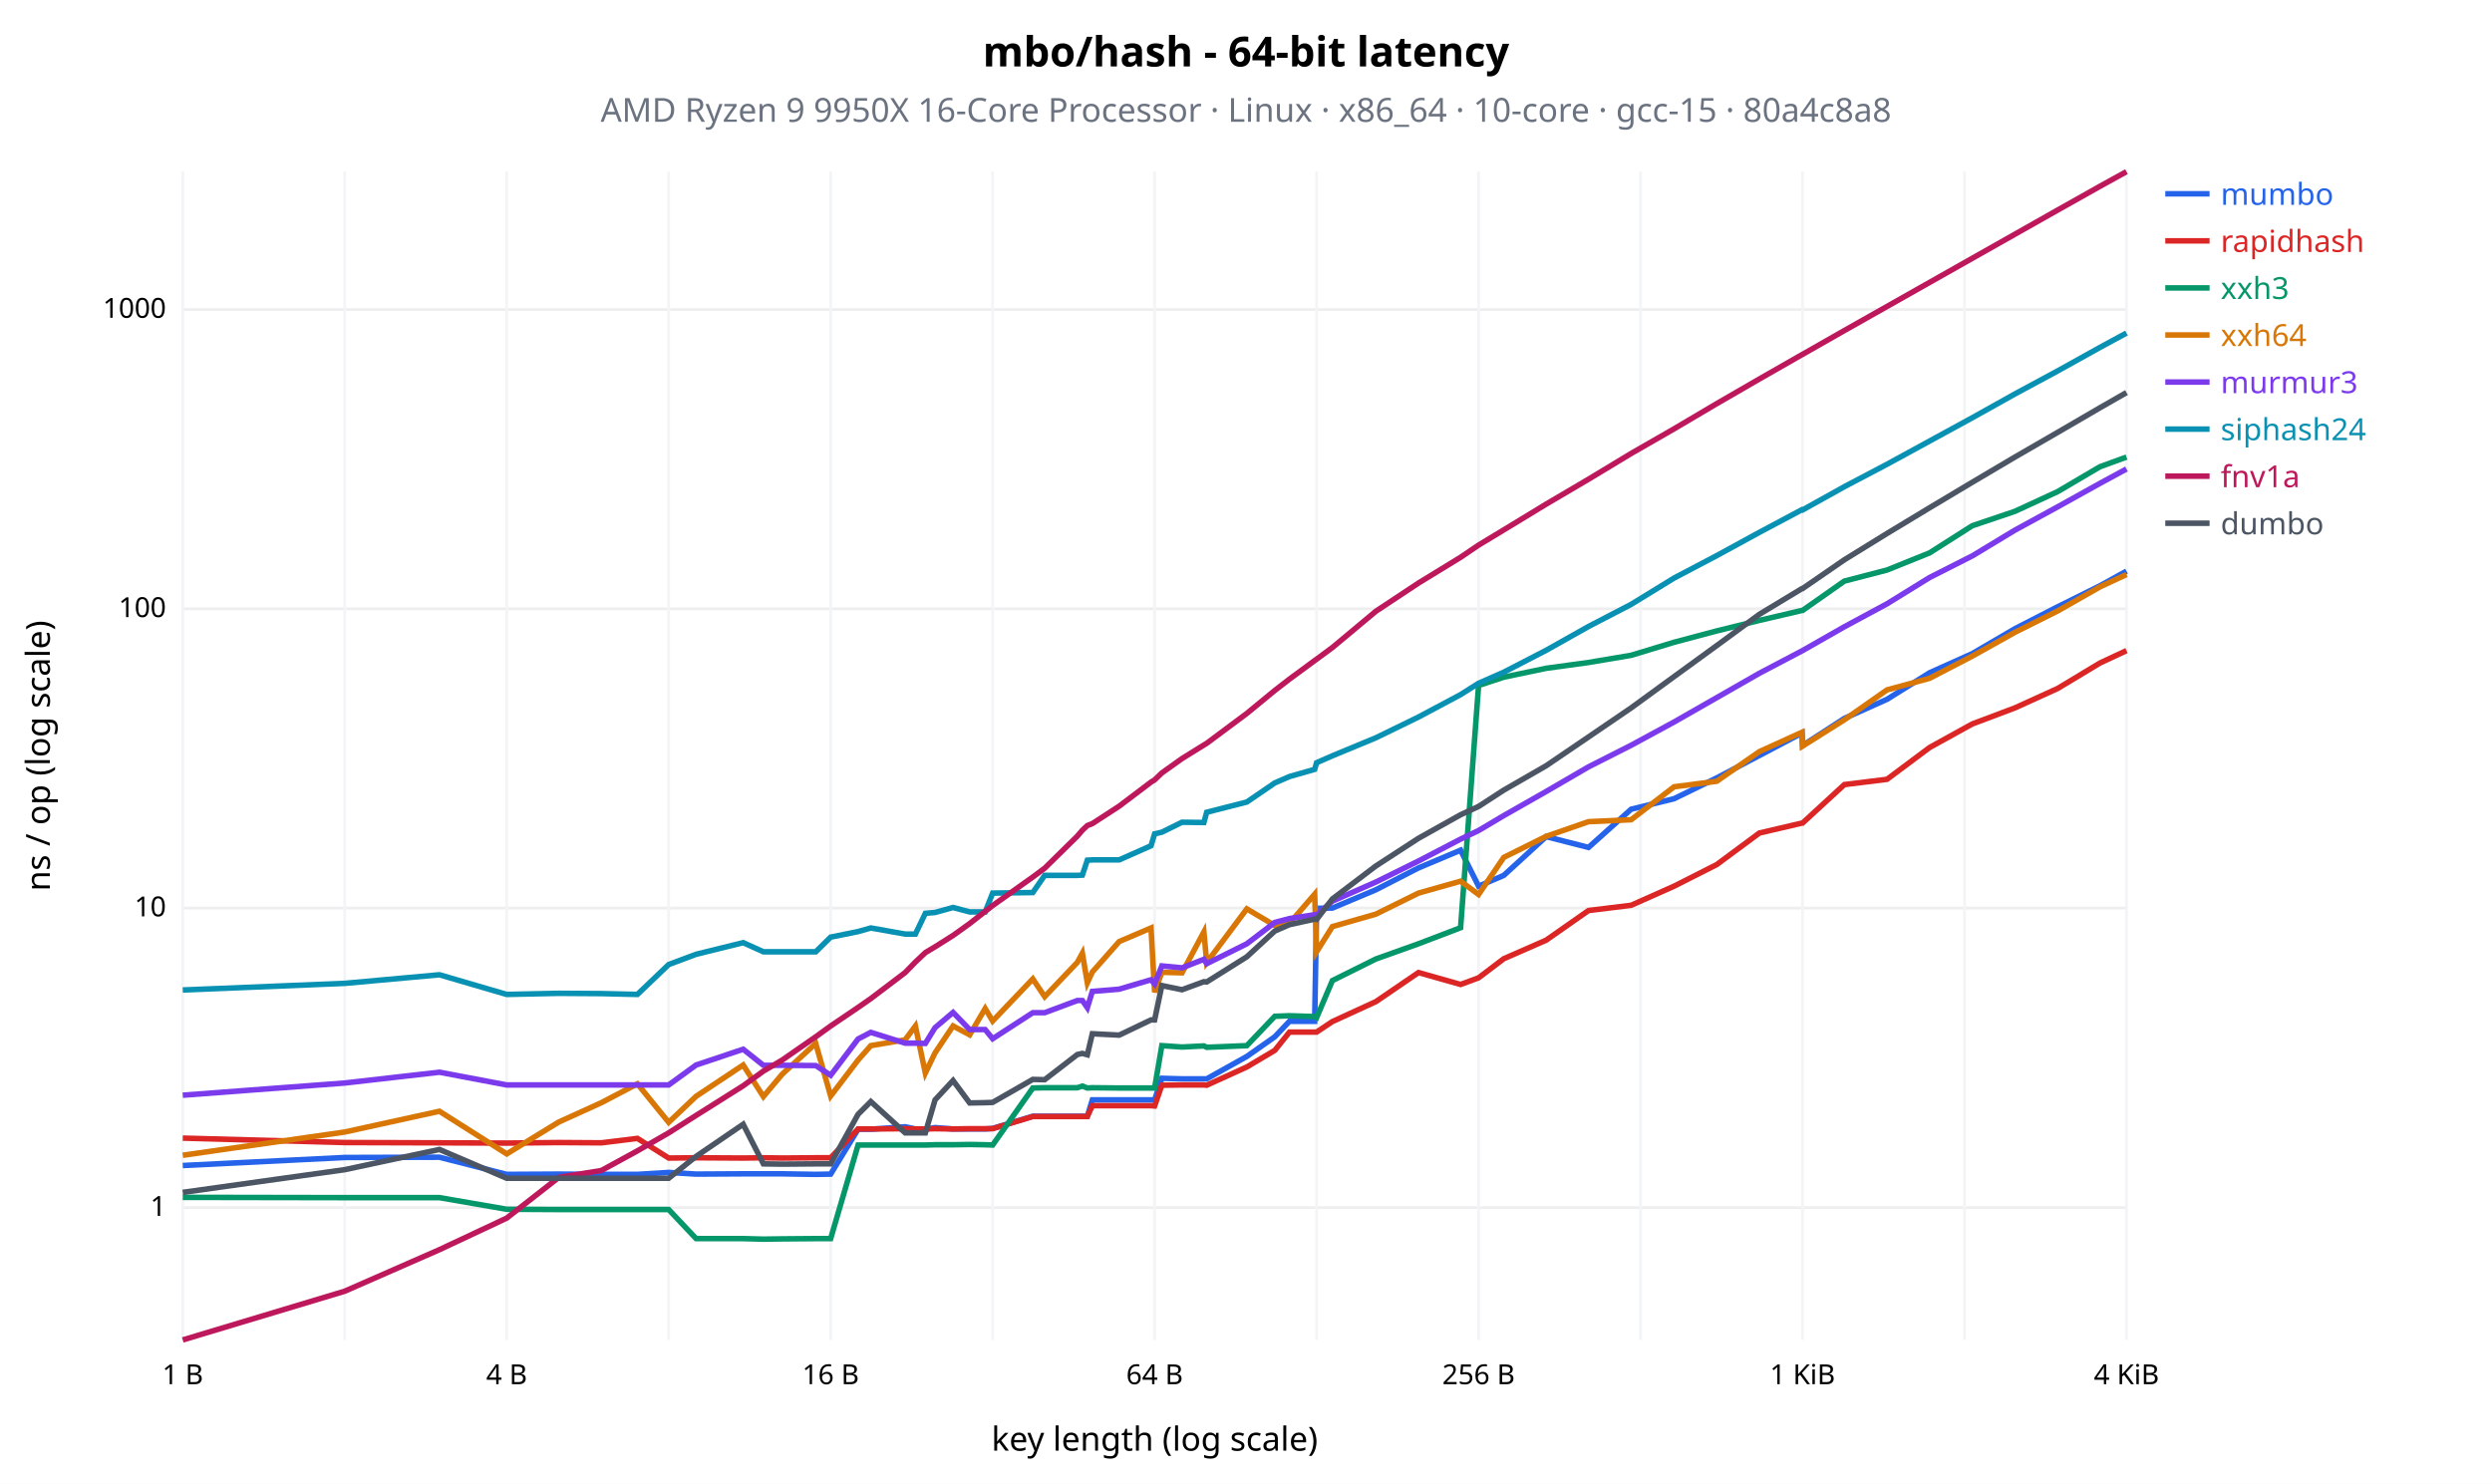
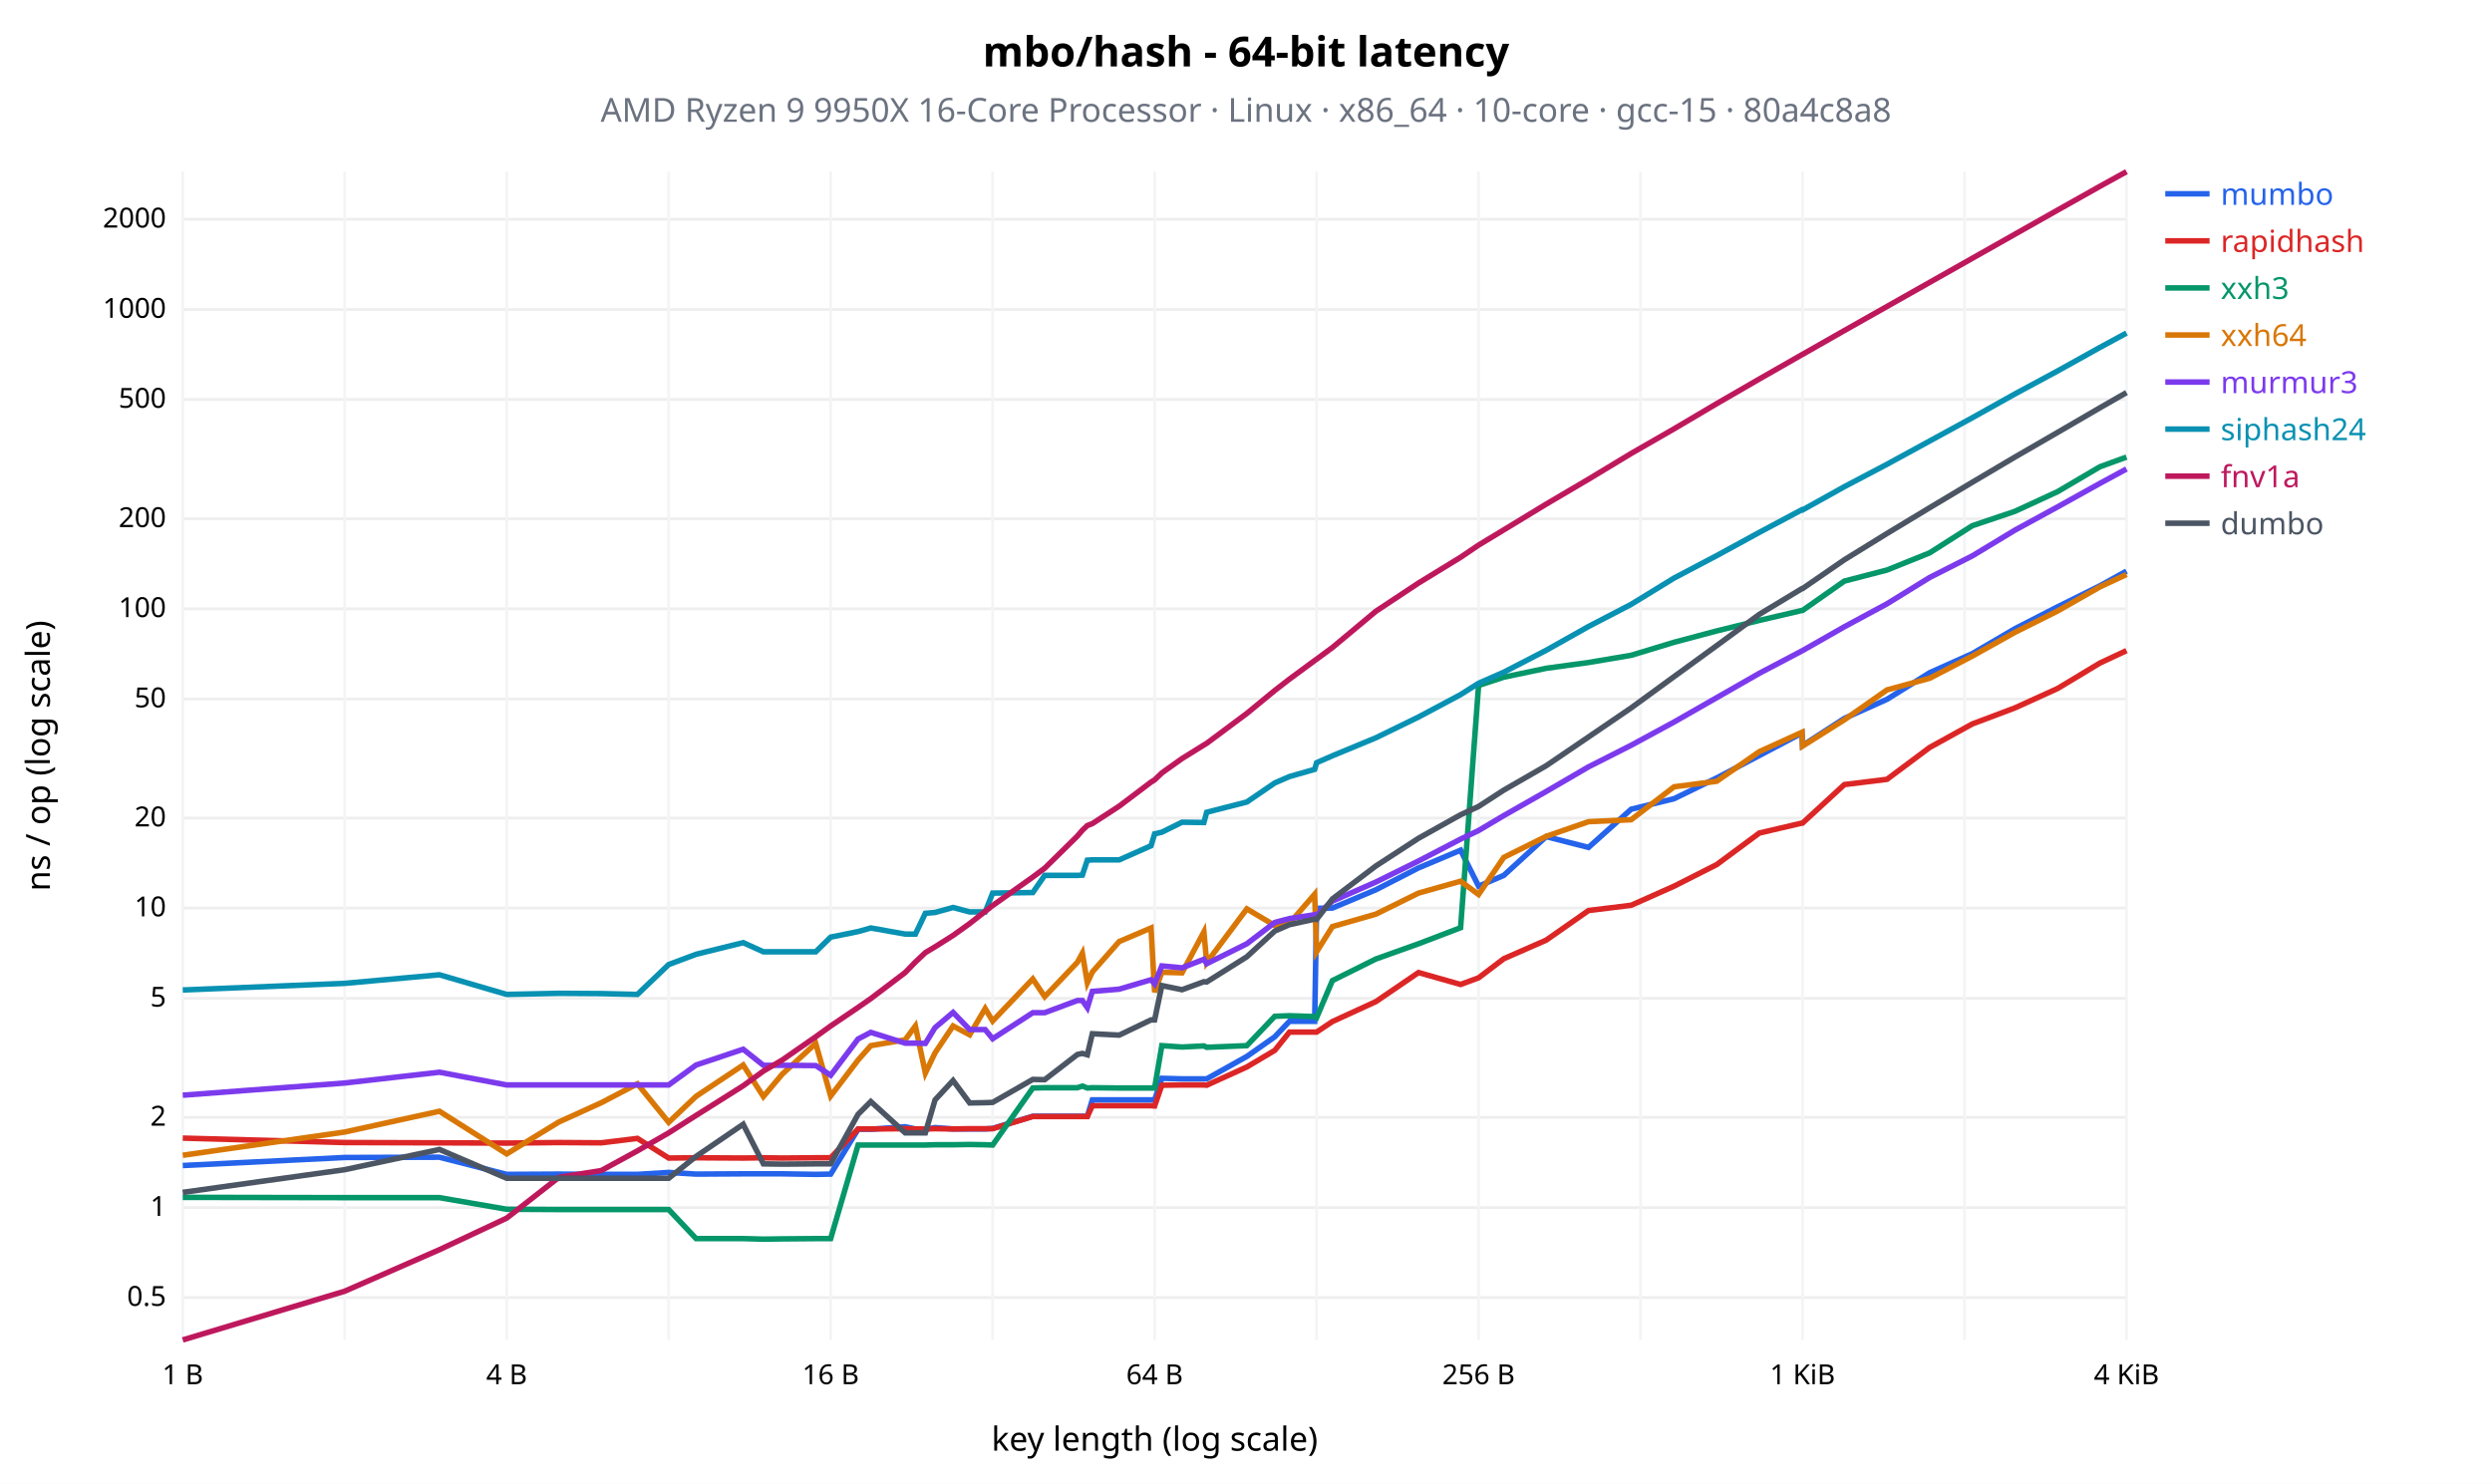
<svg xmlns="http://www.w3.org/2000/svg" width="900" height="536" font-family="sans-serif">
  <rect width="900" height="536" fill="white" />
  <text x="450" y="24" font-size="15" font-weight="bold" text-anchor="middle">mbo/hash - 64-bit latency</text>
  <text x="450" y="44" font-size="12" fill="#6b7280" text-anchor="middle">AMD Ryzen 9 9950X 16-Core Processor · Linux · x86_64 · 10-core · gcc-15 · 80a4c8a8</text>
+   <line x1="66" y1="468.7" x2="768.0" y2="468.7" stroke="#eee" />
+   <text x="60" y="471.7" font-size="10" text-anchor="end">0.5</text>
  <line x1="66" y1="436.2" x2="768.0" y2="436.2" stroke="#eee" />
  <text x="60" y="439.2" font-size="10" text-anchor="end">1</text>
+   <line x1="66" y1="403.6" x2="768.0" y2="403.6" stroke="#eee" />
+   <text x="60" y="406.6" font-size="10" text-anchor="end">2</text>
+   <line x1="66" y1="360.6" x2="768.0" y2="360.6" stroke="#eee" />
+   <text x="60" y="363.6" font-size="10" text-anchor="end">5</text>
  <line x1="66" y1="328.0" x2="768.0" y2="328.0" stroke="#eee" />
  <text x="60" y="331.0" font-size="10" text-anchor="end">10</text>
+   <line x1="66" y1="295.5" x2="768.0" y2="295.5" stroke="#eee" />
+   <text x="60" y="298.5" font-size="10" text-anchor="end">20</text>
+   <line x1="66" y1="252.5" x2="768.0" y2="252.5" stroke="#eee" />
+   <text x="60" y="255.5" font-size="10" text-anchor="end">50</text>
  <line x1="66" y1="219.9" x2="768.0" y2="219.9" stroke="#eee" />
  <text x="60" y="222.9" font-size="10" text-anchor="end">100</text>
+   <line x1="66" y1="187.4" x2="768.0" y2="187.4" stroke="#eee" />
+   <text x="60" y="190.4" font-size="10" text-anchor="end">200</text>
+   <line x1="66" y1="144.3" x2="768.0" y2="144.3" stroke="#eee" />
+   <text x="60" y="147.3" font-size="10" text-anchor="end">500</text>
  <line x1="66" y1="111.8" x2="768.0" y2="111.8" stroke="#eee" />
  <text x="60" y="114.8" font-size="10" text-anchor="end">1000</text>
+   <line x1="66" y1="79.2" x2="768.0" y2="79.2" stroke="#eee" />
+   <text x="60" y="82.2" font-size="10" text-anchor="end">2000</text>
  <line x1="66.0" y1="62" x2="66.0" y2="484.0" stroke="#f3f4f6" />
  <text x="66.0" y="500.0" font-size="10" text-anchor="middle">1 B</text>
  <line x1="124.5" y1="62" x2="124.5" y2="484.0" stroke="#f3f4f6" />
  <line x1="183.0" y1="62" x2="183.0" y2="484.0" stroke="#f3f4f6" />
  <text x="183.0" y="500.0" font-size="10" text-anchor="middle">4 B</text>
  <line x1="241.5" y1="62" x2="241.5" y2="484.0" stroke="#f3f4f6" />
  <line x1="300.0" y1="62" x2="300.0" y2="484.0" stroke="#f3f4f6" />
  <text x="300.0" y="500.0" font-size="10" text-anchor="middle">16 B</text>
  <line x1="358.5" y1="62" x2="358.5" y2="484.0" stroke="#f3f4f6" />
  <line x1="417.0" y1="62" x2="417.0" y2="484.0" stroke="#f3f4f6" />
  <text x="417.0" y="500.0" font-size="10" text-anchor="middle">64 B</text>
  <line x1="475.5" y1="62" x2="475.5" y2="484.0" stroke="#f3f4f6" />
  <line x1="534.0" y1="62" x2="534.0" y2="484.0" stroke="#f3f4f6" />
  <text x="534.0" y="500.0" font-size="10" text-anchor="middle">256 B</text>
  <line x1="592.5" y1="62" x2="592.5" y2="484.0" stroke="#f3f4f6" />
  <line x1="651.0" y1="62" x2="651.0" y2="484.0" stroke="#f3f4f6" />
  <text x="651.0" y="500.0" font-size="10" text-anchor="middle">1 KiB</text>
  <line x1="709.5" y1="62" x2="709.5" y2="484.0" stroke="#f3f4f6" />
  <line x1="768.0" y1="62" x2="768.0" y2="484.0" stroke="#f3f4f6" />
  <text x="768.0" y="500.0" font-size="10" text-anchor="middle">4 KiB</text>
  <text x="417" y="524" font-size="12" text-anchor="middle">key length (log scale)</text>
  <text x="18" y="273" font-size="12" transform="rotate(-90 18 273)" text-anchor="middle">ns / op (log scale)</text>
  <polyline points="66.0,421.0 124.5,418.1 158.7,418.0 183.0,424.2 201.8,424.1 217.2,424.2 230.2,424.2 241.5,423.5 251.4,424.1 268.4,424.0 275.7,424.0 282.5,424.0 294.6,424.2 300.0,424.1 309.9,407.9 314.5,407.9 326.9,407.0 330.6,407.8 334.2,407.9 337.7,407.3 344.2,407.8 350.2,407.8 355.8,407.8 358.5,407.6 373.0,403.2 377.3,403.2 389.1,403.2 390.9,403.2 392.7,403.2 394.5,397.3 404.2,397.3 415.7,397.3 417.0,397.3 419.6,389.5 426.9,389.7 434.8,389.7 435.8,389.7 450.3,381.6 460.4,374.5 465.7,368.9 474.8,368.9 475.5,328.1 481.2,328.0 496.9,321.4 512.3,313.5 527.5,307.1 534.0,320.1 543.1,316.2 558.4,302.2 573.7,306.1 589.1,292.3 604.6,288.5 620.0,281.0 635.4,272.9 650.8,264.8 651.0,269.3 666.1,259.5 681.5,252.6 696.9,243.0 712.3,236.1 727.7,227.1 743.1,219.2 758.4,211.6 768.0,206.3" fill="none" stroke="#2563eb" stroke-width="2" />
  <line x1="782.0" y1="70.0" x2="798.0" y2="70.0" stroke="#2563eb" stroke-width="2" />
  <text x="802.0" y="74.0" font-size="11" fill="#2563eb">mumbo</text>
  <polyline points="66.0,411.1 124.5,412.7 158.7,412.8 183.0,412.9 201.8,412.7 217.2,412.8 230.2,411.2 241.5,418.3 251.4,418.2 268.4,418.3 275.7,418.2 282.5,418.3 294.6,418.2 300.0,418.2 309.9,407.8 314.5,407.8 326.9,407.7 330.6,407.8 334.2,407.8 337.7,407.7 344.2,407.8 350.2,407.7 355.8,407.7 358.5,407.7 373.0,403.3 377.3,403.3 389.1,403.3 390.9,403.3 392.7,403.3 394.5,399.4 404.2,399.4 415.7,399.4 417.0,399.5 419.6,392.0 426.9,391.9 434.8,391.9 435.8,392.0 450.3,385.4 460.4,379.4 465.7,372.8 474.8,372.8 475.5,372.8 481.2,369.0 496.9,361.8 512.3,351.3 527.5,355.6 534.0,353.2 543.1,346.3 558.4,339.6 573.7,328.9 589.1,327.0 604.6,320.1 620.0,312.3 635.4,300.9 650.8,297.3 651.0,297.3 666.1,283.4 681.5,281.5 696.9,270.0 712.3,261.5 727.7,255.7 743.1,248.7 758.4,239.5 768.0,235.0" fill="none" stroke="#dc2626" stroke-width="2" />
  <line x1="782.0" y1="87.0" x2="798.0" y2="87.0" stroke="#dc2626" stroke-width="2" />
  <text x="802.0" y="91.0" font-size="11" fill="#dc2626">rapidhash</text>
  <polyline points="66.0,432.5 124.5,432.6 158.7,432.6 183.0,436.8 201.8,436.9 217.2,436.9 230.2,436.9 241.5,436.9 251.4,447.4 268.4,447.4 275.7,447.6 282.5,447.5 294.6,447.4 300.0,447.4 309.9,413.6 314.5,413.6 326.9,413.6 330.6,413.6 334.2,413.6 337.7,413.5 344.2,413.5 350.2,413.4 355.8,413.5 358.5,413.6 373.0,393.0 377.3,392.9 389.1,392.9 390.9,392.3 392.7,393.0 394.5,392.9 404.2,393.0 415.7,393.0 417.0,393.0 419.6,377.7 426.9,378.2 434.8,377.8 435.8,378.3 450.3,377.7 460.4,367.1 465.7,366.9 474.8,367.2 475.5,367.6 481.2,354.2 496.9,346.4 512.3,340.9 527.5,335.1 534.0,247.6 543.1,244.6 558.4,241.4 573.7,239.3 589.1,236.7 604.6,232.0 620.0,227.9 635.4,224.1 650.8,220.5 651.0,220.5 666.1,209.9 681.5,205.9 696.9,199.7 712.3,189.9 727.7,184.7 743.1,177.6 758.4,168.6 768.0,165.1" fill="none" stroke="#059669" stroke-width="2" />
  <line x1="782.0" y1="104.0" x2="798.0" y2="104.0" stroke="#059669" stroke-width="2" />
  <text x="802.0" y="108.0" font-size="11" fill="#059669">xxh3</text>
  <polyline points="66.0,417.3 124.5,408.9 158.7,401.4 183.0,416.8 201.8,405.3 217.2,398.3 230.2,391.5 241.5,405.4 251.4,396.0 268.4,384.7 275.7,396.1 282.5,388.0 294.6,376.9 300.0,395.9 309.9,382.9 314.5,377.7 326.9,375.6 330.6,370.6 334.2,387.6 337.7,380.3 344.2,370.6 350.2,373.8 355.8,364.3 358.5,368.8 373.0,353.6 377.3,360.0 389.1,347.6 390.9,344.3 392.7,355.0 394.5,351.1 404.2,340.1 415.7,335.2 417.0,358.4 419.6,351.2 426.9,351.4 434.8,336.6 435.8,347.7 450.3,328.3 460.4,334.3 465.7,333.5 474.8,323.0 475.5,343.8 481.2,334.7 496.9,330.2 512.3,322.6 527.5,318.3 534.0,323.1 543.1,309.7 558.4,302.1 573.7,296.8 589.1,296.1 604.6,284.2 620.0,282.2 635.4,271.5 650.8,264.5 651.0,269.5 666.1,260.0 681.5,249.2 696.9,245.0 712.3,237.0 727.7,228.4 743.1,220.7 758.4,212.0 768.0,207.5" fill="none" stroke="#d97706" stroke-width="2" />
  <line x1="782.0" y1="121.0" x2="798.0" y2="121.0" stroke="#d97706" stroke-width="2" />
  <text x="802.0" y="125.0" font-size="11" fill="#d97706">xxh64</text>
  <polyline points="66.0,395.6 124.5,391.2 158.7,387.3 183.0,391.9 201.8,391.9 217.2,391.9 230.2,391.9 241.5,391.9 251.4,384.7 268.4,379.0 275.7,384.8 282.5,384.8 294.6,384.9 300.0,388.4 309.9,375.3 314.5,372.9 326.9,376.8 330.6,376.8 334.2,376.9 337.7,371.2 344.2,365.7 350.2,371.9 355.8,371.9 358.5,375.2 373.0,365.8 377.3,365.8 389.1,361.4 390.9,361.4 392.7,364.0 394.5,358.1 404.2,357.3 415.7,353.9 417.0,355.4 419.6,348.9 426.9,349.6 434.8,346.5 435.8,348.1 450.3,340.9 460.4,333.2 465.7,331.8 474.8,330.4 475.5,330.5 481.2,325.5 496.9,318.6 512.3,311.0 527.5,303.1 534.0,300.0 543.1,294.6 558.4,285.9 573.7,277.0 589.1,269.2 604.6,260.8 620.0,252.0 635.4,243.2 650.8,235.1 651.0,235.0 666.1,226.4 681.5,218.1 696.9,208.6 712.3,200.8 727.7,191.5 743.1,183.1 758.4,174.6 768.0,169.4" fill="none" stroke="#7c3aed" stroke-width="2" />
  <line x1="782.0" y1="138.0" x2="798.0" y2="138.0" stroke="#7c3aed" stroke-width="2" />
  <text x="802.0" y="142.0" font-size="11" fill="#7c3aed">murmur3</text>
  <polyline points="66.0,357.6 124.5,355.2 158.7,352.1 183.0,359.2 201.8,358.8 217.2,358.9 230.2,359.2 241.5,348.4 251.4,344.7 268.4,340.5 275.7,343.8 282.5,343.8 294.6,343.8 300.0,338.5 309.9,336.5 314.5,335.2 326.9,337.4 330.6,337.4 334.2,329.9 337.7,329.6 344.2,327.8 350.2,329.4 355.8,329.4 358.5,322.6 373.0,322.4 377.3,316.2 389.1,316.2 390.9,316.1 392.7,310.7 394.5,310.6 404.2,310.6 415.7,305.5 417.0,301.2 419.6,300.6 426.9,297.0 434.8,297.1 435.8,293.4 450.3,289.7 460.4,282.8 465.7,280.5 474.8,277.9 475.5,275.5 481.2,273.0 496.9,266.5 512.3,259.0 527.5,250.9 534.0,246.8 543.1,242.8 558.4,234.9 573.7,226.3 589.1,218.3 604.6,208.8 620.0,200.7 635.4,192.3 650.8,184.1 651.0,184.2 666.1,175.8 681.5,167.7 696.9,159.3 712.3,150.9 727.7,142.3 743.1,134.0 758.4,125.5 768.0,120.3" fill="none" stroke="#0891b2" stroke-width="2" />
  <line x1="782.0" y1="155.0" x2="798.0" y2="155.0" stroke="#0891b2" stroke-width="2" />
  <text x="802.0" y="159.0" font-size="11" fill="#0891b2">siphash24</text>
  <polyline points="66.0,484.0 124.5,466.4 158.7,451.4 183.0,440.0 201.8,425.3 217.2,422.8 230.2,415.7 241.5,409.2 251.4,402.9 268.4,392.2 275.7,386.9 282.5,382.9 294.6,374.5 300.0,370.6 309.9,363.9 314.5,360.7 326.9,351.3 330.6,347.5 334.2,344.1 337.7,342.0 344.2,337.9 350.2,333.6 355.8,329.2 358.5,327.1 373.0,316.8 377.3,313.6 389.1,302.0 390.9,299.9 392.7,298.2 394.5,297.5 404.2,291.2 415.7,282.5 417.0,281.7 419.6,279.2 426.9,274.0 434.8,269.1 435.8,268.5 450.3,257.7 460.4,249.4 465.7,245.3 474.8,238.6 475.5,238.1 481.2,233.9 496.9,220.8 512.3,210.6 527.5,201.3 534.0,196.9 543.1,191.4 558.4,182.1 573.7,173.1 589.1,163.8 604.6,154.9 620.0,145.8 635.4,136.9 650.8,128.1 651.0,128.0 666.1,119.4 681.5,110.7 696.9,102.0 712.3,93.3 727.7,84.6 743.1,75.9 758.4,67.3 768.0,62.0" fill="none" stroke="#be185d" stroke-width="2" />
  <line x1="782.0" y1="172.0" x2="798.0" y2="172.0" stroke="#be185d" stroke-width="2" />
  <text x="802.0" y="176.0" font-size="11" fill="#be185d">fnv1a</text>
  <polyline points="66.0,430.7 124.5,422.5 158.7,415.2 183.0,425.6 201.8,425.6 217.2,425.6 230.2,425.6 241.5,425.6 251.4,417.7 268.4,406.1 275.7,420.4 282.5,420.5 294.6,420.4 300.0,420.4 309.9,402.5 314.5,397.9 326.9,409.2 330.6,409.2 334.2,409.2 337.7,397.3 344.2,390.3 350.2,398.4 355.8,398.3 358.5,398.2 373.0,389.9 377.3,390.0 389.1,380.9 390.9,380.5 392.7,381.0 394.5,373.4 404.2,373.9 415.7,368.4 417.0,368.4 419.6,356.0 426.9,357.5 434.8,354.6 435.8,354.7 450.3,345.6 460.4,336.3 465.7,334.0 474.8,332.0 475.5,332.1 481.2,324.7 496.9,312.8 512.3,302.8 527.5,294.3 534.0,291.3 543.1,285.4 558.4,276.6 573.7,266.2 589.1,255.7 604.6,244.4 620.0,233.2 635.4,221.9 650.8,212.6 651.0,212.6 666.1,202.2 681.5,192.7 696.9,183.4 712.3,174.2 727.7,165.1 743.1,156.2 758.4,147.3 768.0,141.8" fill="none" stroke="#4b5563" stroke-width="2" />
  <line x1="782.0" y1="189.0" x2="798.0" y2="189.0" stroke="#4b5563" stroke-width="2" />
  <text x="802.0" y="193.0" font-size="11" fill="#4b5563">dumbo</text>
</svg>
